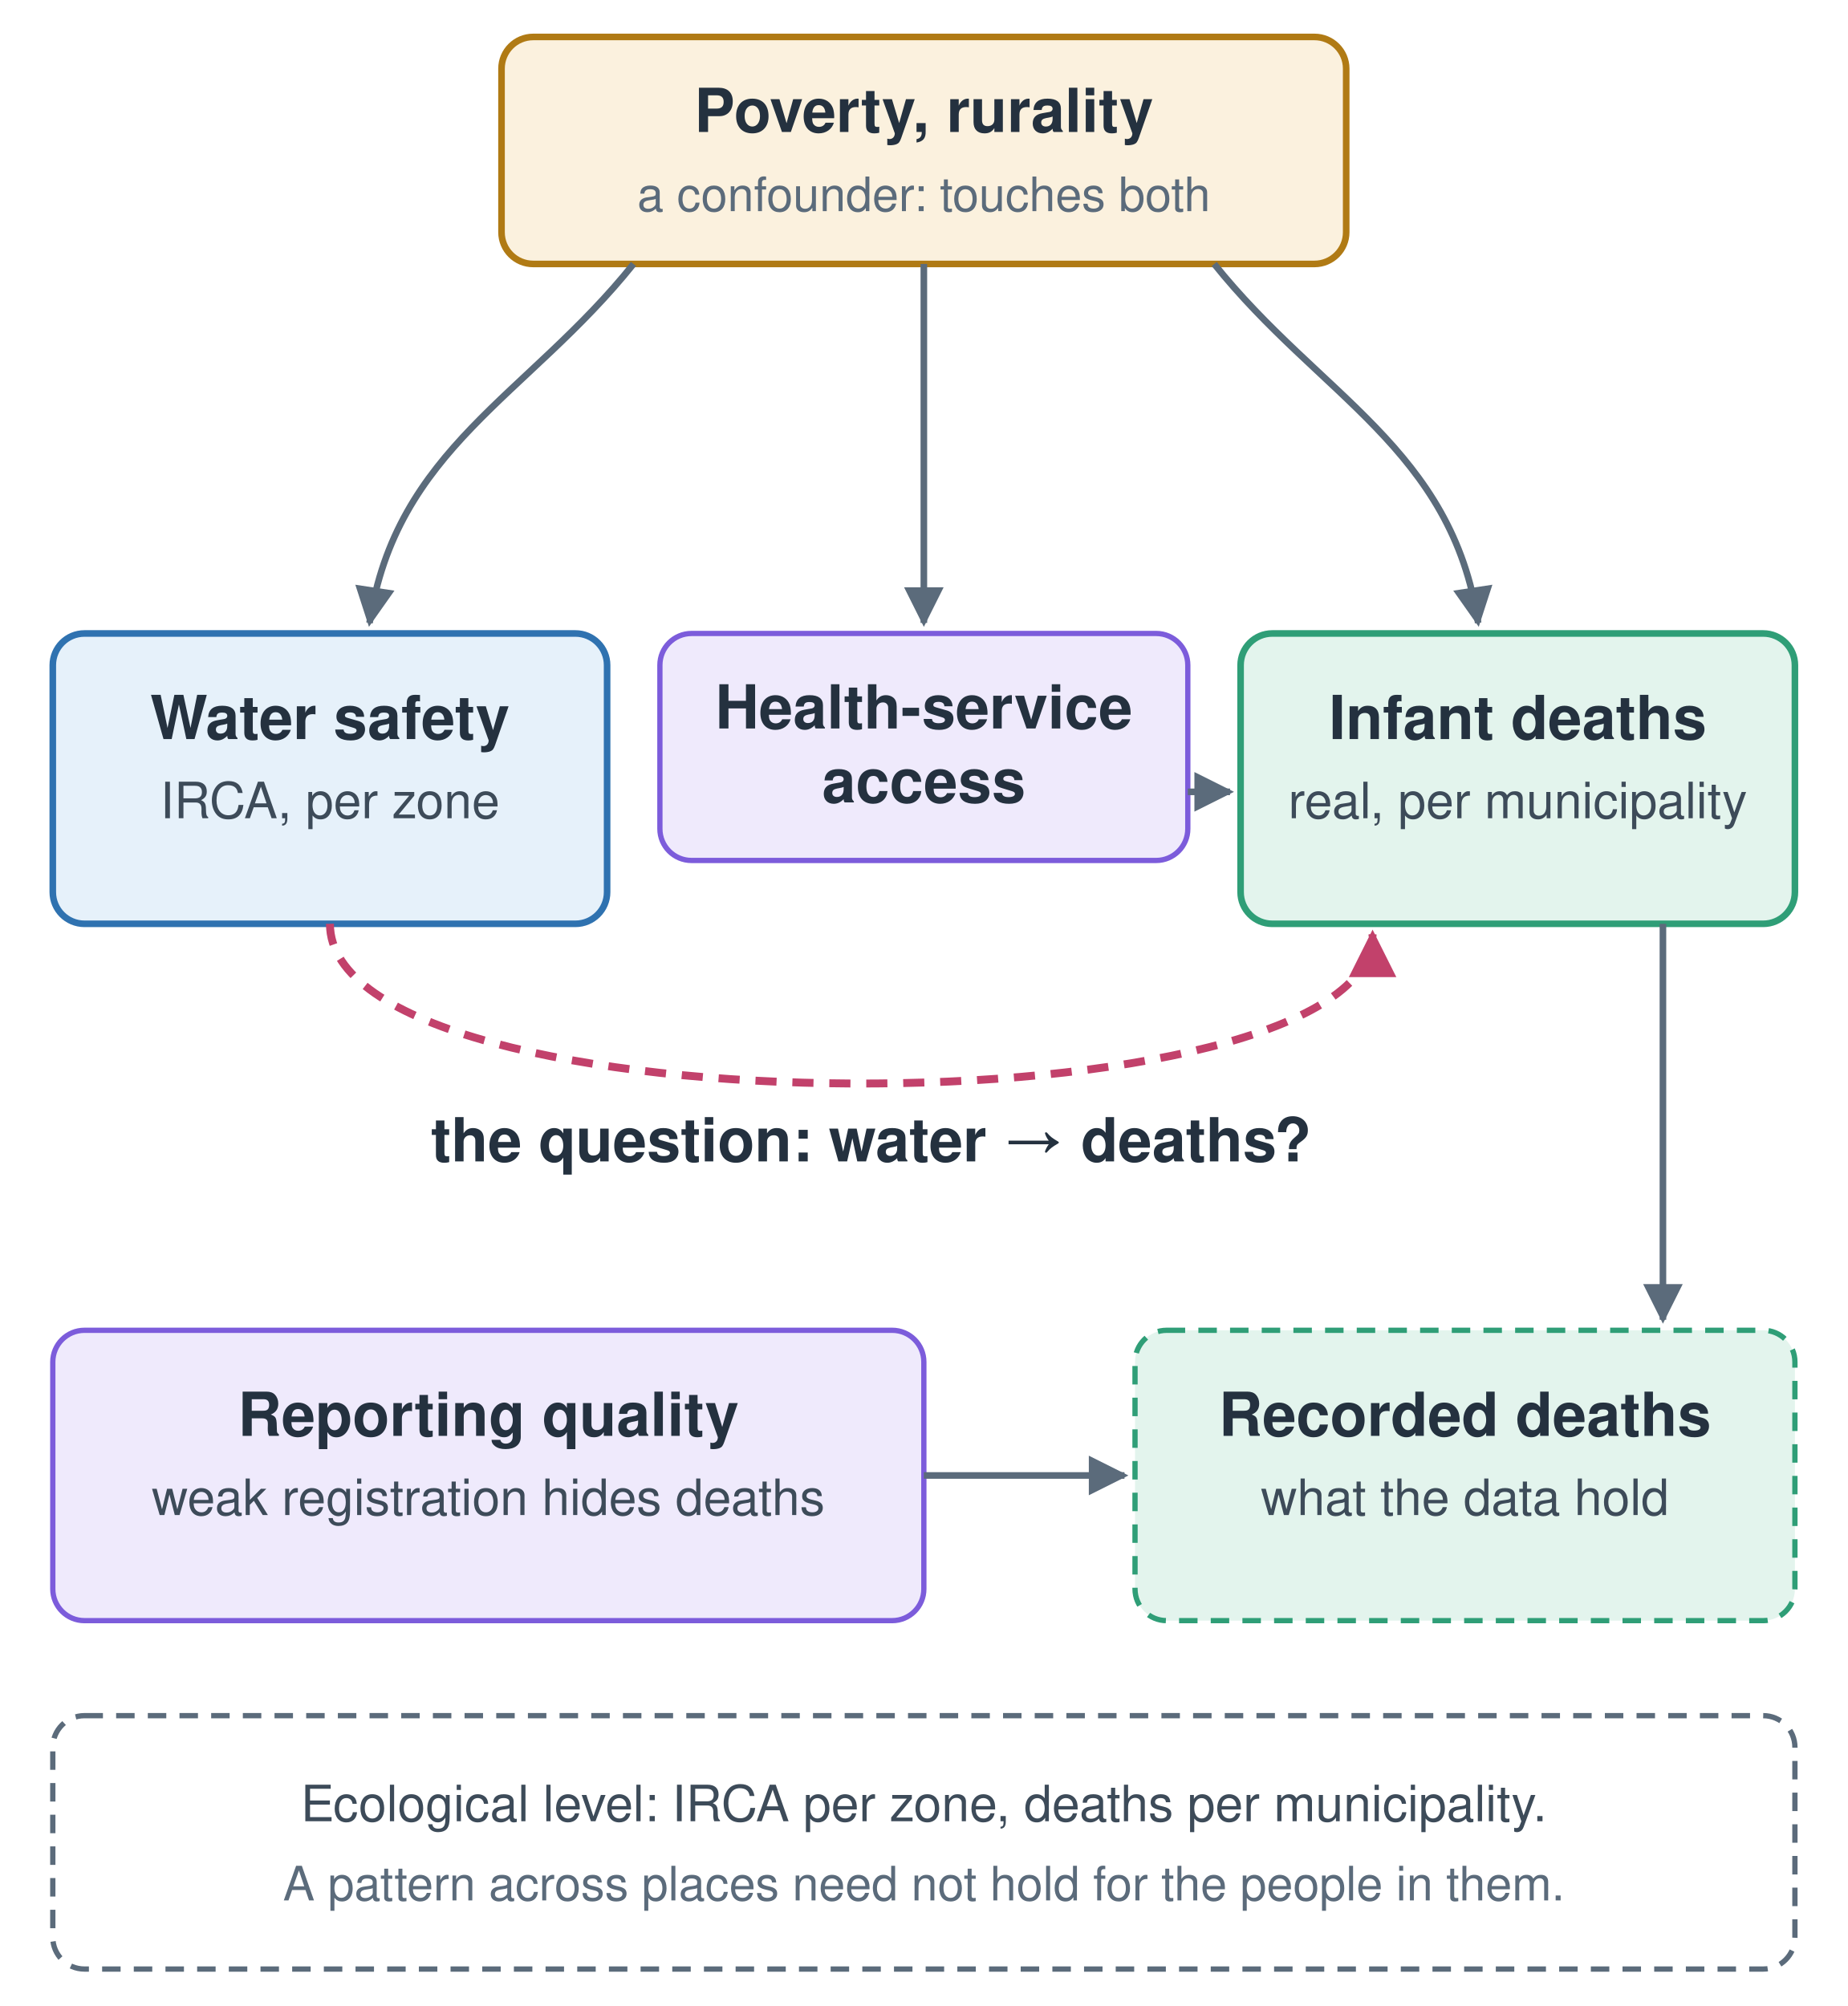
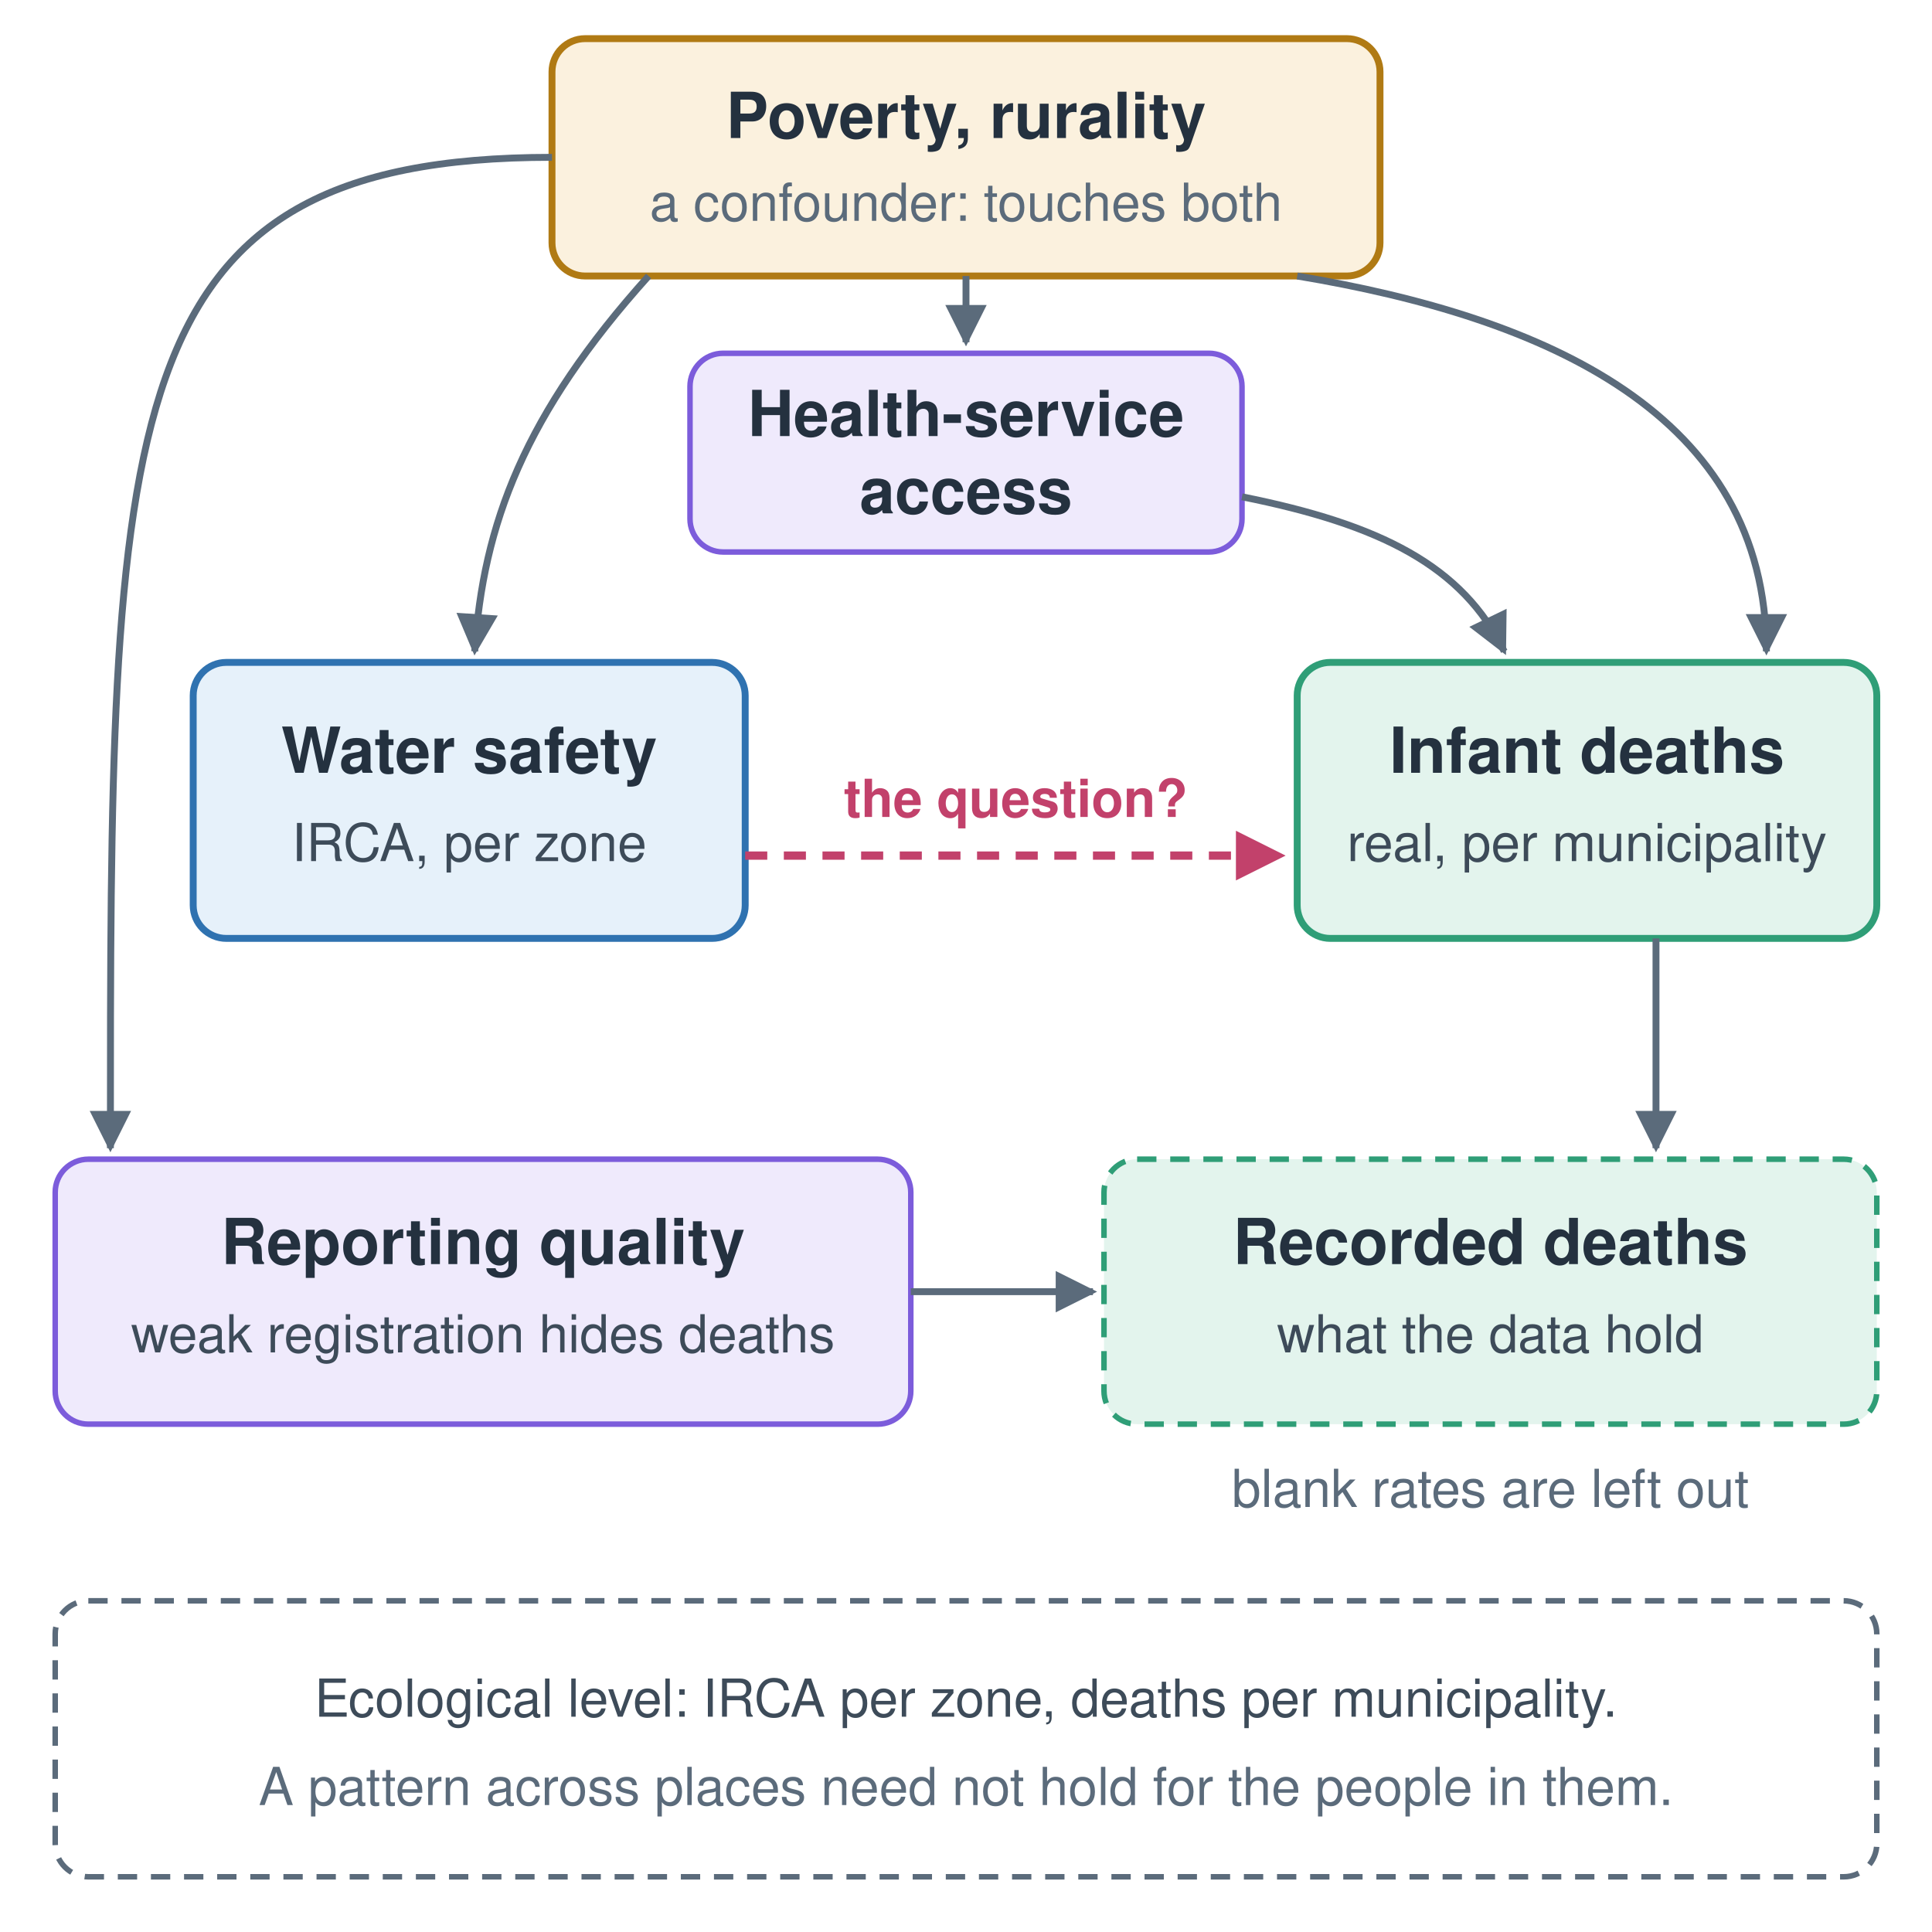
- <svg xmlns="http://www.w3.org/2000/svg" viewBox="0 0 700 760" role="img" aria-labelledby="t d">
+ <svg xmlns="http://www.w3.org/2000/svg" viewBox="0 0 700 700" role="img" aria-labelledby="t d">
  <defs>
    <marker id="a" viewBox="0 0 10 10" refX="9" refY="5" markerWidth="6" markerHeight="6" orient="auto">
      <path d="M0,0 L10,5 L0,10 z" fill="#5b6b7b" />
    </marker>
    <marker id="q" viewBox="0 0 10 10" refX="9" refY="5" markerWidth="6" markerHeight="6" orient="auto">
      <path d="M0,0 L10,5 L0,10 z" fill="#c2416b" />
    </marker>
  </defs>
  <style>
  text { font-family: "Avenir Next", "Helvetica Neue", Helvetica, Arial, sans-serif; fill: #24313f; }
  .h { font-size: 23px; font-weight: 700; }
  .s { font-size: 19px; fill: #3d4b59; }
-   .n { font-size: 18px; fill: #5b6b7b; }
+   .n { font-size: 19px; fill: #5b6b7b; }
+   .ql { font-size: 19px; font-weight: 600; fill: #c2416b; }
  .arrow { stroke: #5b6b7b; stroke-width: 2.5; fill: none; marker-end: url(#a); }
  .q { stroke: #c2416b; stroke-width: 3; fill: none; marker-end: url(#q); stroke-dasharray: 8 6; }
</style>
-   <rect x="190" y="14" width="320" height="86" rx="12" fill="#fbf1de" stroke="#b07a14" stroke-width="2.5" />
+   <rect x="200" y="14" width="300" height="86" rx="12" fill="#fbf1de" stroke="#b07a14" stroke-width="2.5" />
  <text x="350" y="50" text-anchor="middle" class="h">Poverty, rurality</text>
  <text x="350" y="80" text-anchor="middle" class="n">a confounder: touches both</text>
-   <path class="arrow" d="M240,100 C200,150 150,170 140,236" />
-   <path class="arrow" d="M460,100 C500,150 550,170 560,236" />
-   <path class="arrow" d="M350,100 L350,236" />
-   <rect x="250" y="240" width="200" height="86" rx="12" fill="#efeafc" stroke="#7c5cdb" stroke-width="2" />
-   <text x="350" y="276" text-anchor="middle" class="h">Health-service</text>
-   <text x="350" y="304" text-anchor="middle" class="h">access</text>
-   <rect x="20" y="240" width="210" height="110" rx="12" fill="#e6f1fa" stroke="#2f72b0" stroke-width="2.5" />
-   <text x="125" y="280" text-anchor="middle" class="h">Water safety</text>
-   <text x="125" y="310" text-anchor="middle" class="s">IRCA, per zone</text>
-   <rect x="470" y="240" width="210" height="110" rx="12" fill="#e3f4ed" stroke="#2f9e77" stroke-width="2.5" />
+   <path class="arrow" d="M235,100 C190,150 175,190 172,236" />
+   <path class="arrow" d="M470,100 C560,115 640,150 640,236" />
+   <path class="arrow" d="M350,100 L350,124" />
+   <path class="arrow" d="M200,57 C40,57 40,150 40,416" />
+   <rect x="250" y="128" width="200" height="72" rx="12" fill="#efeafc" stroke="#7c5cdb" stroke-width="2" />
+   <text x="350" y="158" text-anchor="middle" class="h">Health-service</text>
+   <text x="350" y="186" text-anchor="middle" class="h">access</text>
+   <path class="arrow" d="M450,180 C500,190 530,205 545,236" />
+   <rect x="70" y="240" width="200" height="100" rx="12" fill="#e6f1fa" stroke="#2f72b0" stroke-width="2.5" />
+   <text x="170" y="280" text-anchor="middle" class="h">Water safety</text>
+   <text x="170" y="312" text-anchor="middle" class="s">IRCA, per zone</text>
+   <rect x="470" y="240" width="210" height="100" rx="12" fill="#e3f4ed" stroke="#2f9e77" stroke-width="2.5" />
  <text x="575" y="280" text-anchor="middle" class="h">Infant deaths</text>
-   <text x="575" y="310" text-anchor="middle" class="s">real, per municipality</text>
-   <path class="arrow" d="M450,300 L466,300" />
-   <path class="q" d="M125,350 C125,430 520,430 520,354" />
-   <text x="330" y="440" text-anchor="middle" class="h">the question: water → deaths?</text>
-   <path class="arrow" d="M630,350 L630,500" />
-   <rect x="430" y="504" width="250" height="110" rx="12" fill="#e3f4ed" stroke="#2f9e77" stroke-width="2" stroke-dasharray="7 5" />
-   <text x="555" y="544" text-anchor="middle" class="h">Recorded deaths</text>
-   <text x="555" y="574" text-anchor="middle" class="s">what the data hold</text>
-   <rect x="20" y="504" width="330" height="110" rx="12" fill="#efeafc" stroke="#7c5cdb" stroke-width="2" />
-   <text x="185" y="544" text-anchor="middle" class="h">Reporting quality</text>
-   <text x="185" y="574" text-anchor="middle" class="s">weak registration hides deaths</text>
-   <path class="arrow" d="M350,559 L426,559" />
-   <rect x="20" y="650" width="660" height="96" rx="12" fill="none" stroke="#5b6b7b" stroke-width="2" stroke-dasharray="7 5" />
-   <text x="350" y="690" text-anchor="middle" class="s">Ecological level: IRCA per zone, deaths per municipality.</text>
-   <text x="350" y="720" text-anchor="middle" class="n">A pattern across places need not hold for the people in them.</text>
+   <text x="575" y="312" text-anchor="middle" class="s">real, per municipality</text>
+   <path class="q" d="M270,310 L464,310" />
+   <text x="368" y="296" text-anchor="middle" class="ql">the question?</text>
+   <path class="arrow" d="M600,340 L600,416" />
+   <rect x="20" y="420" width="310" height="96" rx="12" fill="#efeafc" stroke="#7c5cdb" stroke-width="2" />
+   <text x="175" y="458" text-anchor="middle" class="h">Reporting quality</text>
+   <text x="175" y="490" text-anchor="middle" class="s">weak registration hides deaths</text>
+   <path class="arrow" d="M330,468 L396,468" />
+   <rect x="400" y="420" width="280" height="96" rx="12" fill="#e3f4ed" stroke="#2f9e77" stroke-width="2" stroke-dasharray="7 5" />
+   <text x="540" y="458" text-anchor="middle" class="h">Recorded deaths</text>
+   <text x="540" y="490" text-anchor="middle" class="s">what the data hold</text>
+   <text x="540" y="546" text-anchor="middle" class="n">blank rates are left out</text>
+   <rect x="20" y="580" width="660" height="100" rx="12" fill="none" stroke="#5b6b7b" stroke-width="2" stroke-dasharray="7 5" />
+   <text x="350" y="622" text-anchor="middle" class="s">Ecological level: IRCA per zone, deaths per municipality.</text>
+   <text x="350" y="654" text-anchor="middle" class="n">A pattern across places need not hold for the people in them.</text>
</svg>
